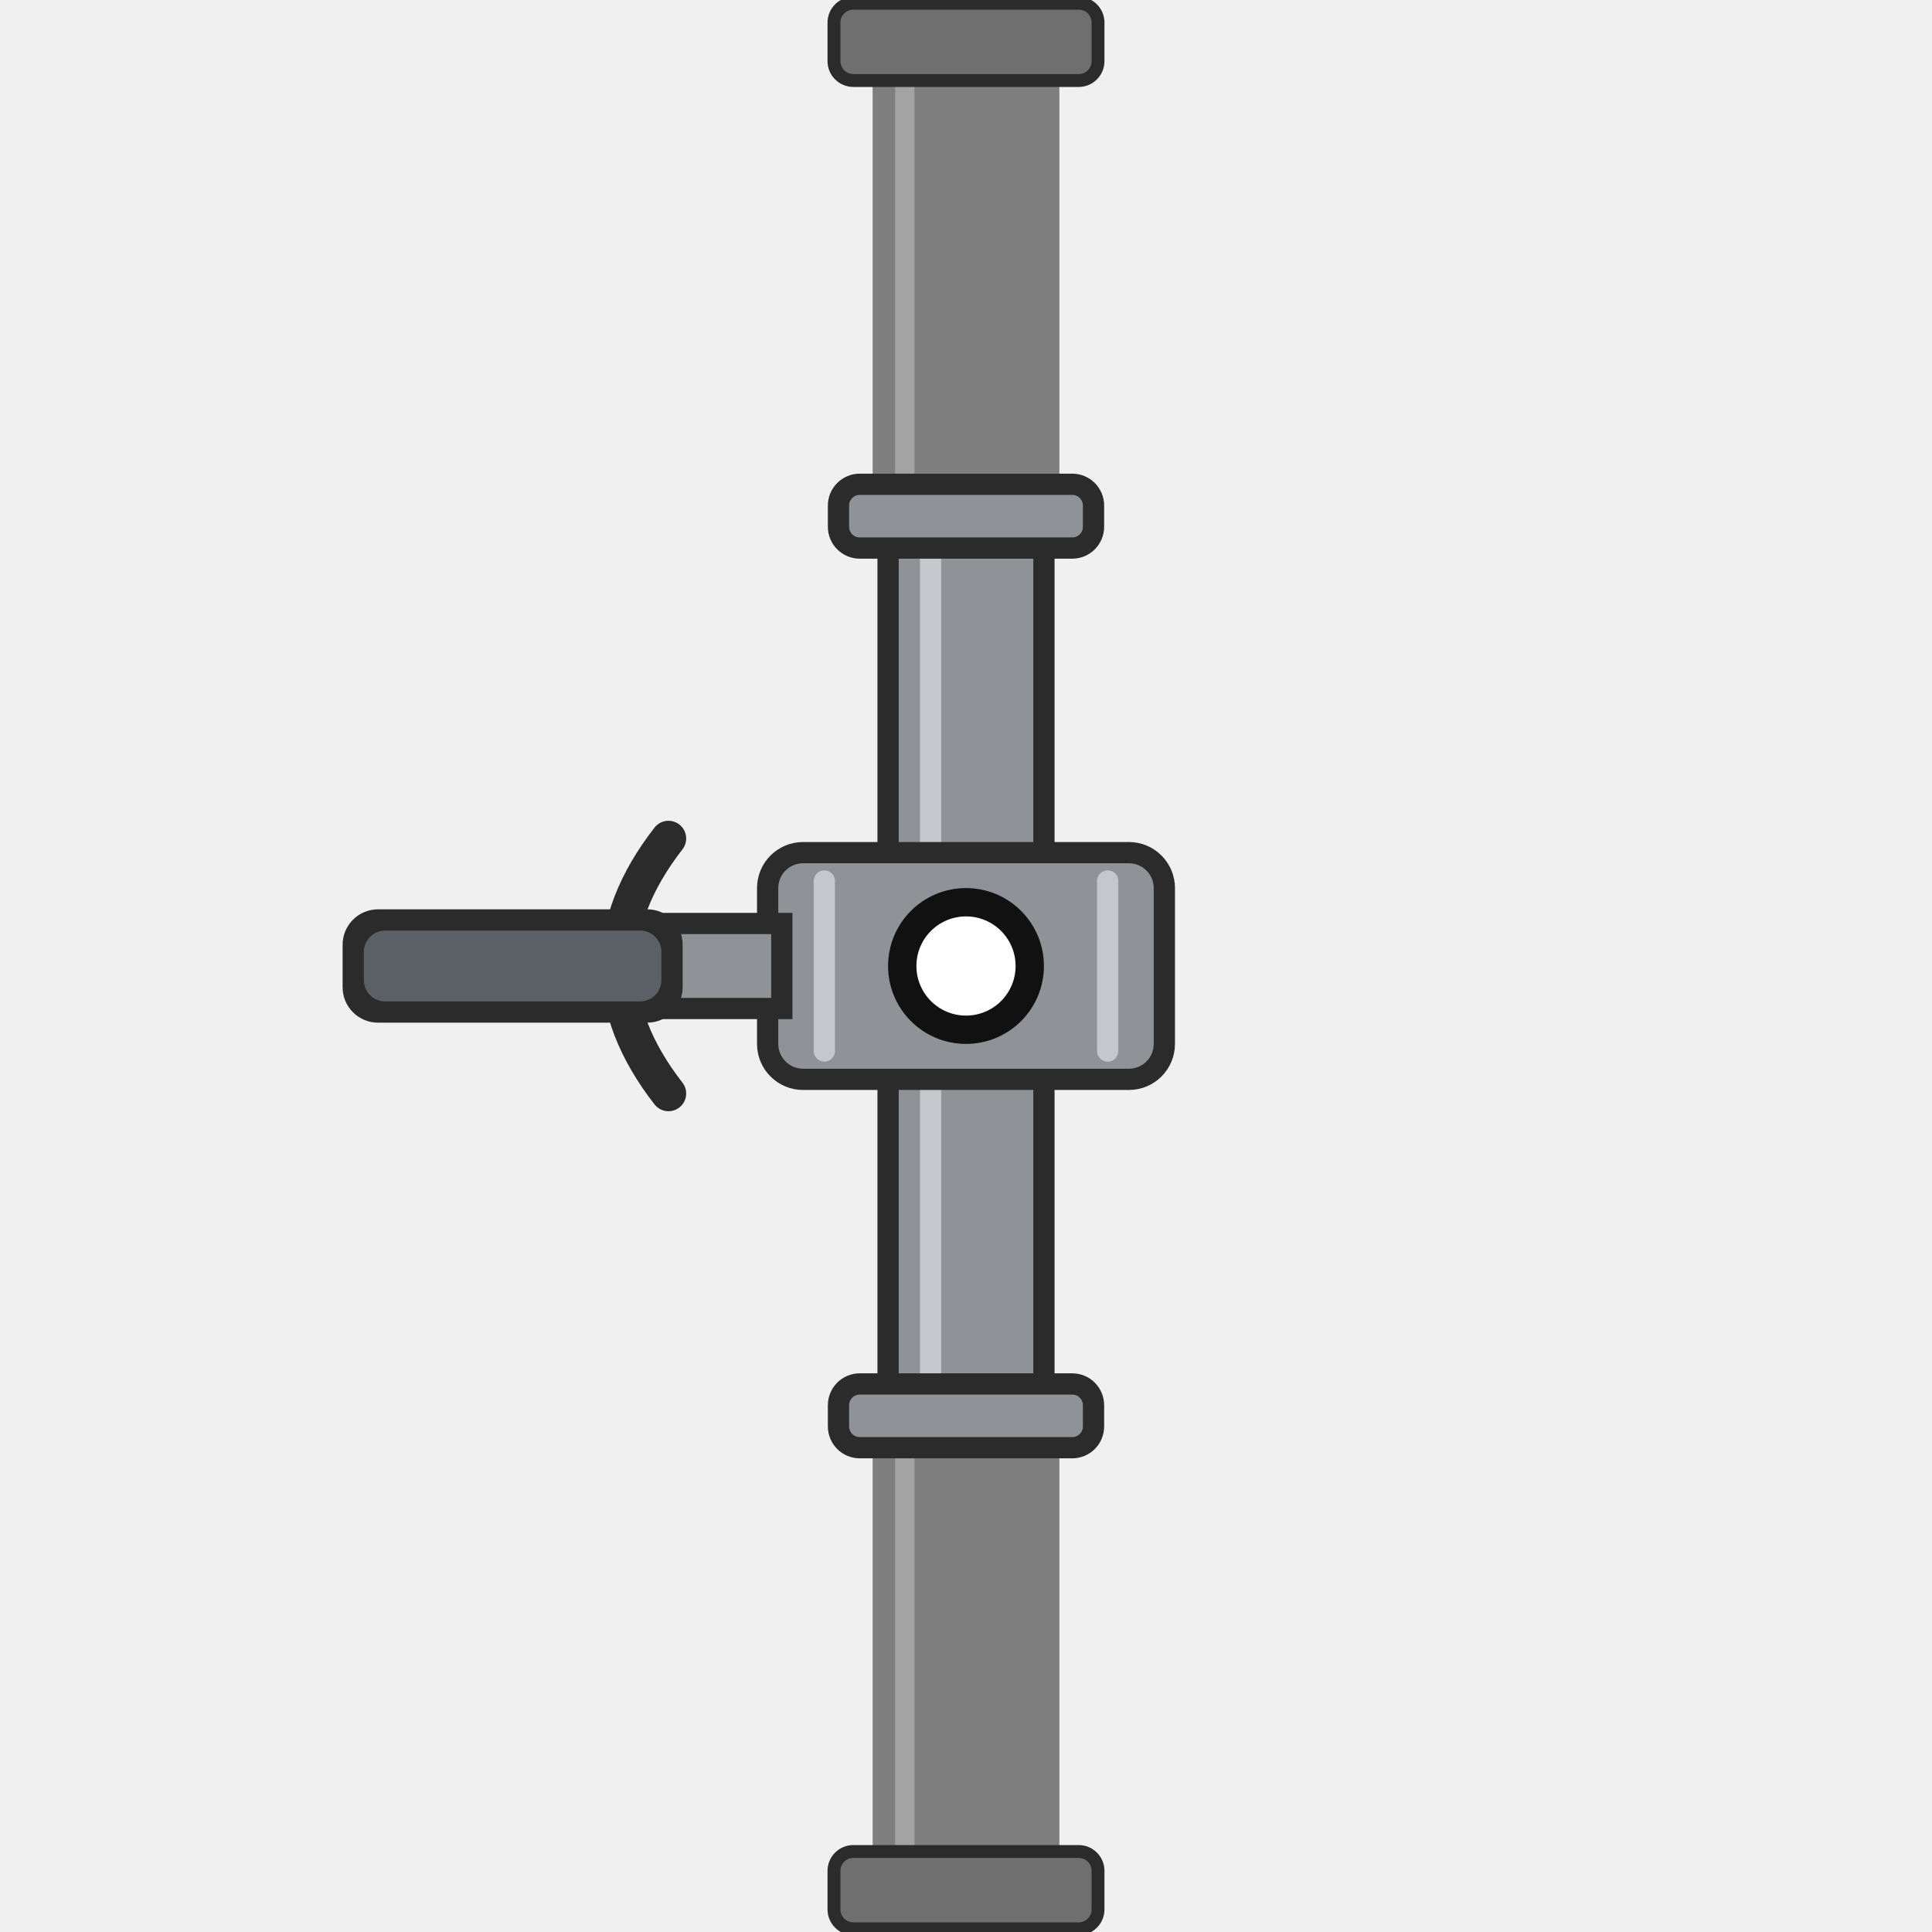
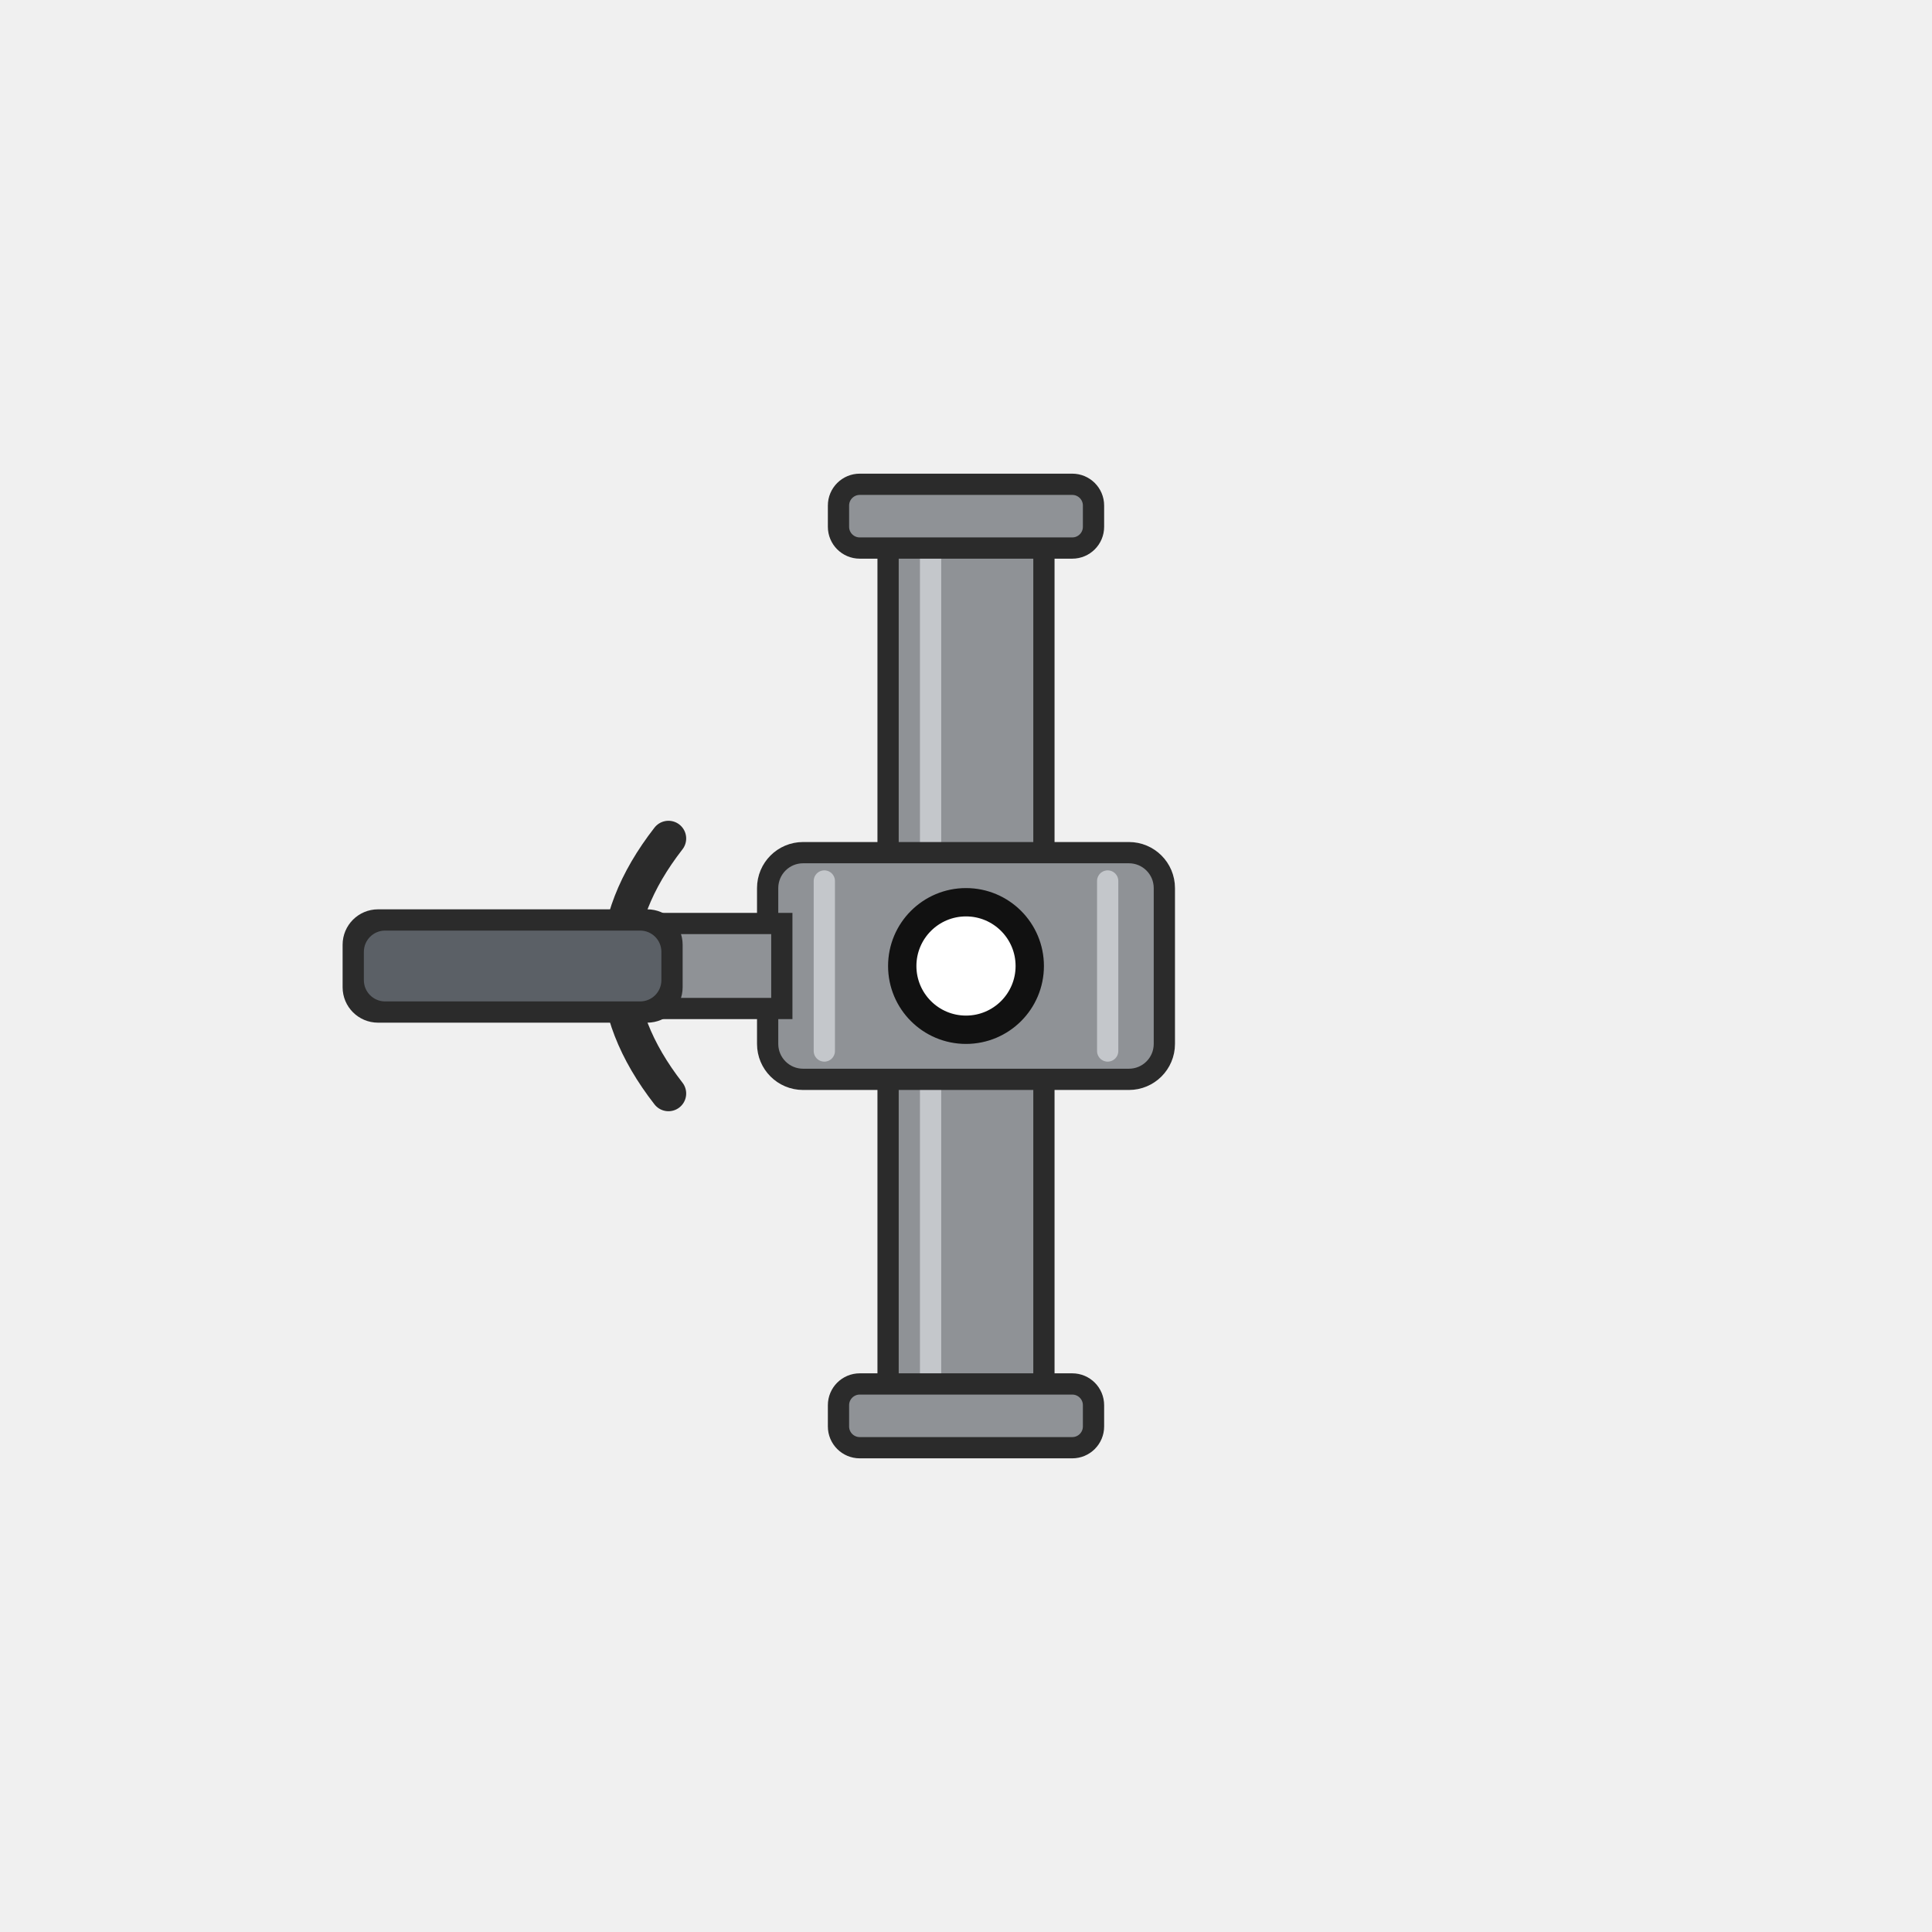
<svg xmlns="http://www.w3.org/2000/svg" viewBox="0 0 300 300" data-valve-standard="1">
-   <rect x="135.5" y="0" width="29" height="74" fill="#7f7f7f" />
-   <path d="M140.5 0 V74.0" stroke="#a3a3a3" stroke-width="3" />
-   <rect x="129.5" y="0.5" width="41" height="12" rx="3" fill="#6f6f6f" stroke="#2b2b2b" stroke-width="2" />
-   <rect x="135.5" y="226" width="29" height="74" fill="#7f7f7f" />
-   <path d="M140.5 226 V300.0" stroke="#a3a3a3" stroke-width="3" />
-   <rect x="129.5" y="287.5" width="41" height="12" rx="3" fill="#6f6f6f" stroke="#2b2b2b" stroke-width="2" />
  <g transform="translate(48.8 73) scale(1.1)">
    <g transform="translate(0 140) rotate(-90)">
      <rect x="8" y="81" width="124" height="22" fill="#8f9296" stroke="#2b2b2b" stroke-width="3" />
      <path d="M10 87 H130" stroke="#c4c7cb" stroke-width="3" stroke-linecap="round" />
      <rect x="2" y="74" width="9" height="36" rx="3" fill="#8f9296" stroke="#2b2b2b" stroke-width="3" />
      <rect x="129" y="74" width="9" height="36" rx="3" fill="#8f9296" stroke="#2b2b2b" stroke-width="3" />
      <rect x="54" y="64" width="32" height="56" rx="5" fill="#8f9296" stroke="#2b2b2b" stroke-width="3" />
      <path d="M58 72 H82 M58 112 H82" stroke="#c4c7cb" stroke-width="3" stroke-linecap="round" />
      <rect x="64" y="46" width="12" height="20" fill="#8f9296" stroke="#2b2b2b" stroke-width="3" />
      <path d="M52 50 Q70 36 88 50" fill="none" stroke="#2b2b2b" stroke-width="5" stroke-linecap="round" />
      <circle cx="70" cy="92" r="9" fill="#ffffff" stroke="#111" stroke-width="4" />
      <rect x="62" y="4" width="16" height="48" rx="5" fill="#2b2b2b" />
      <rect x="65" y="7" width="10" height="42" rx="3" fill="#5b6066" />
    </g>
  </g>
</svg>
